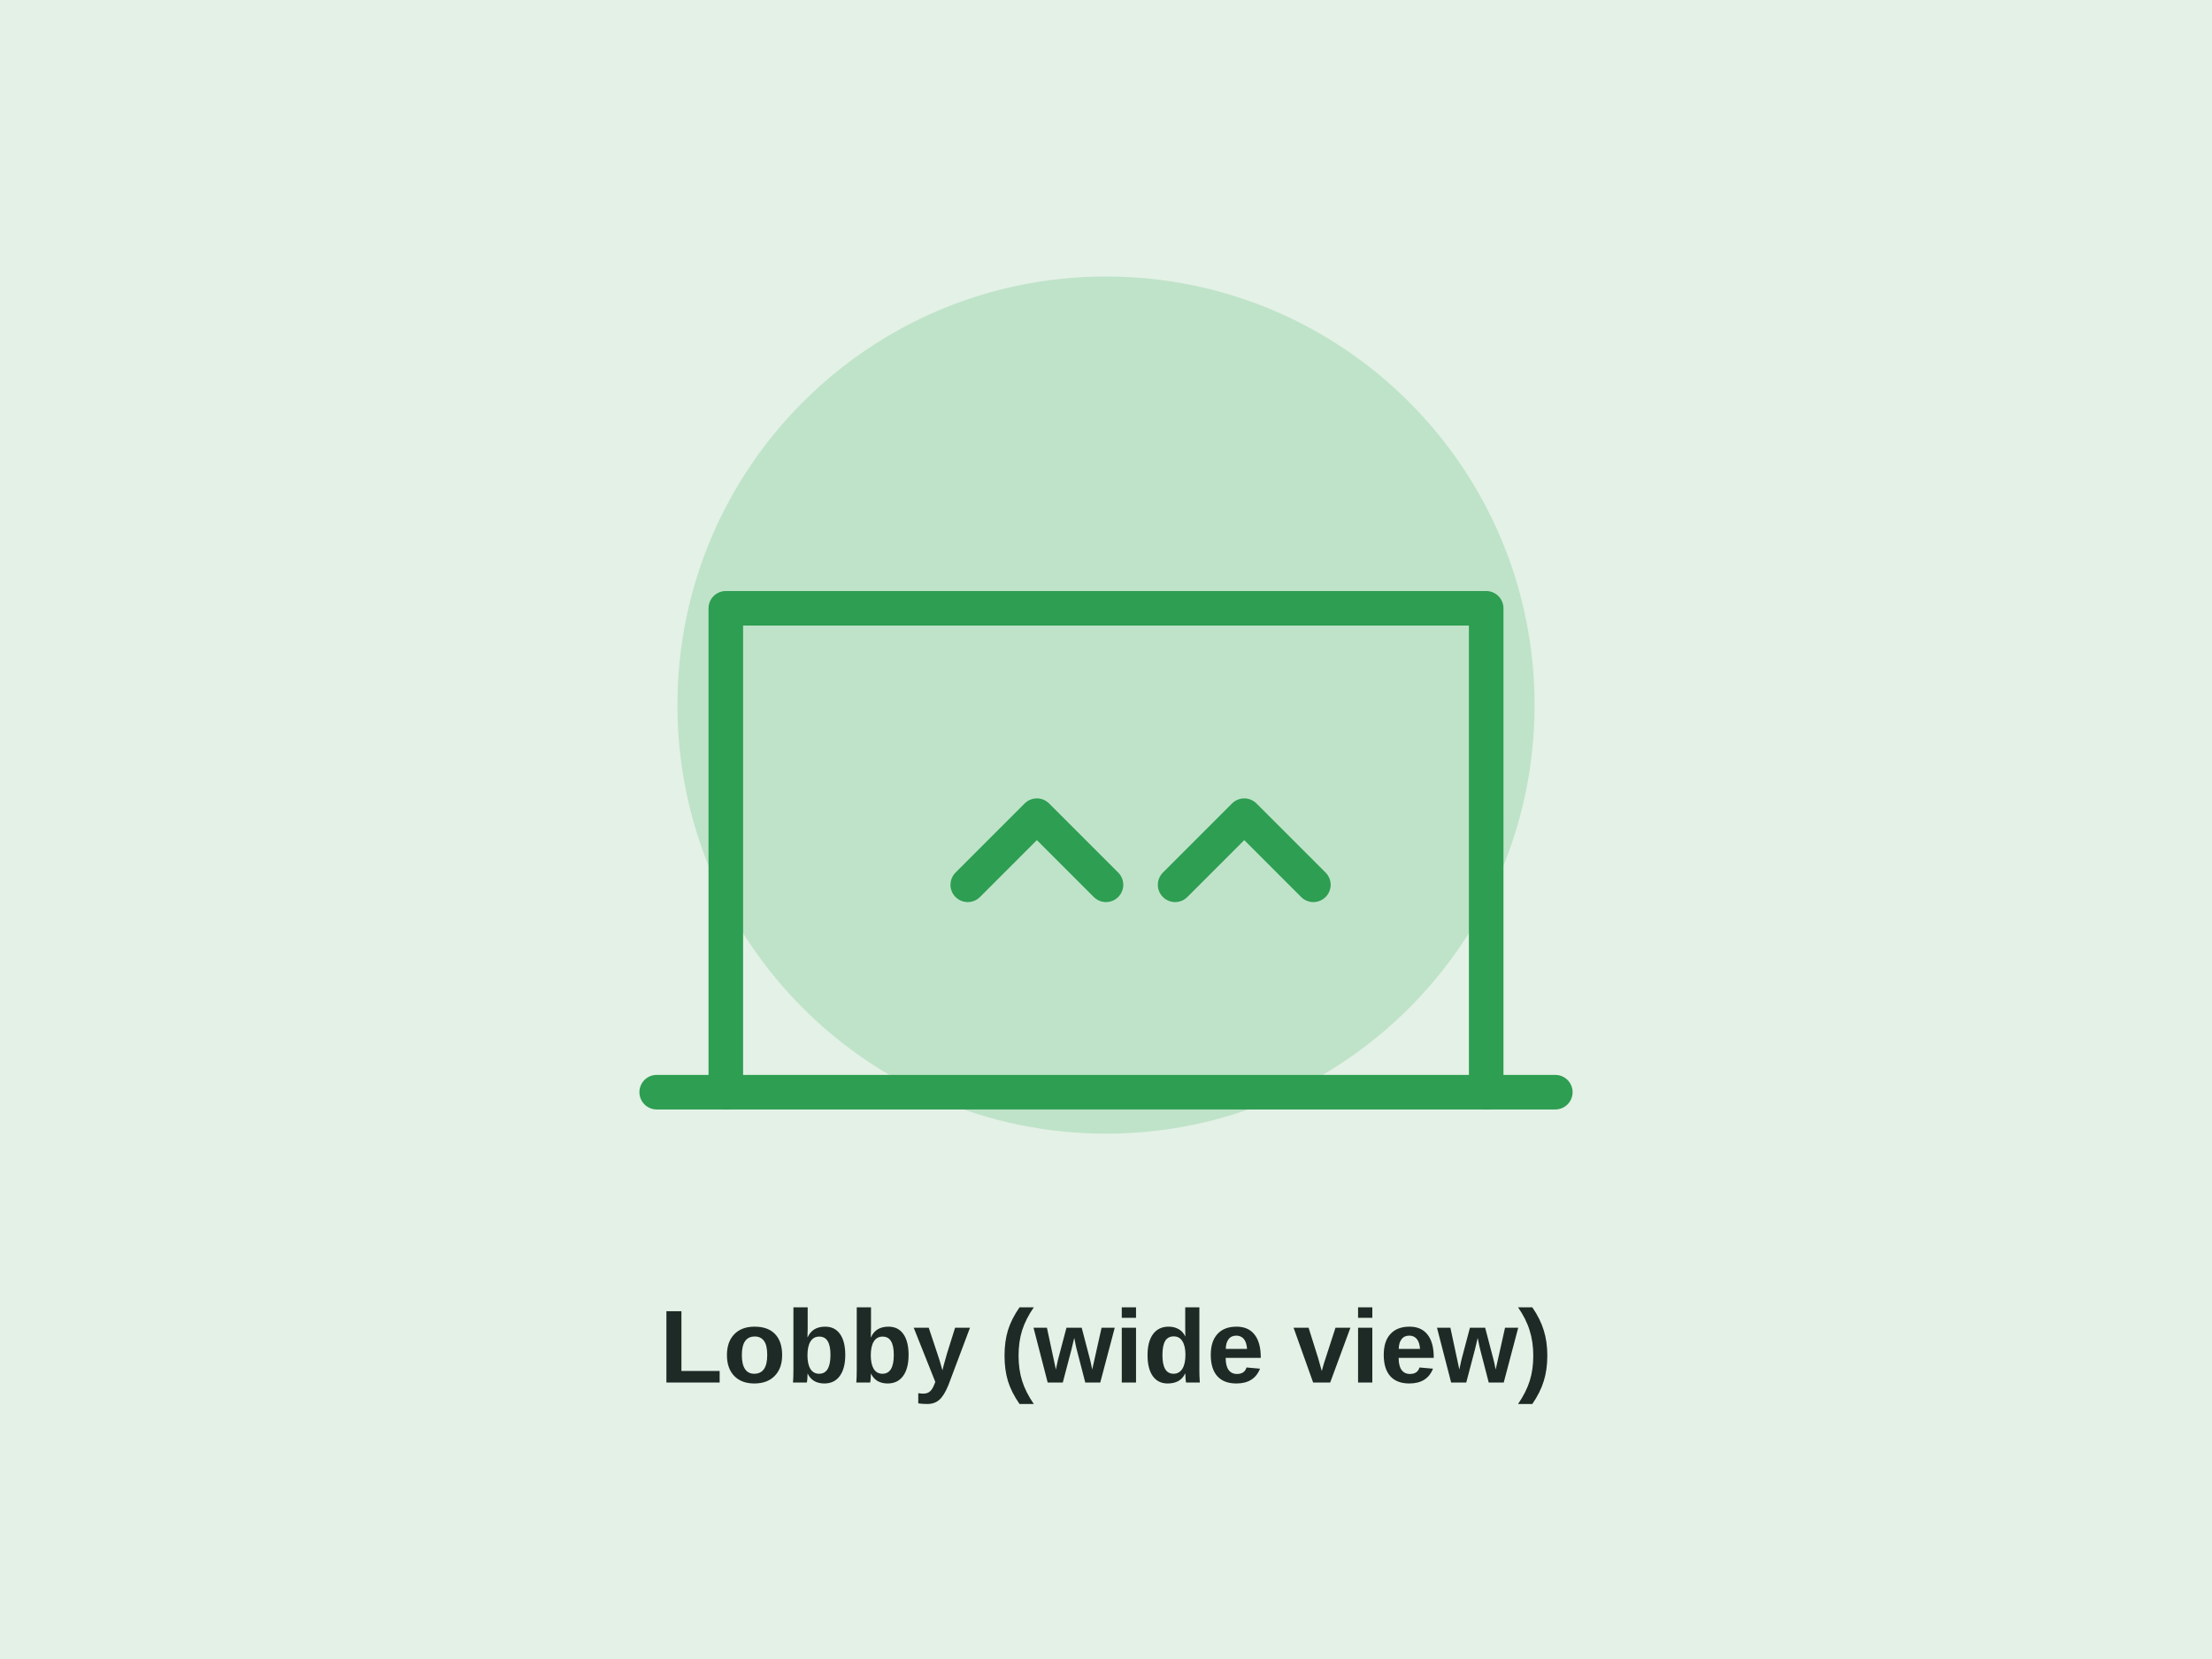
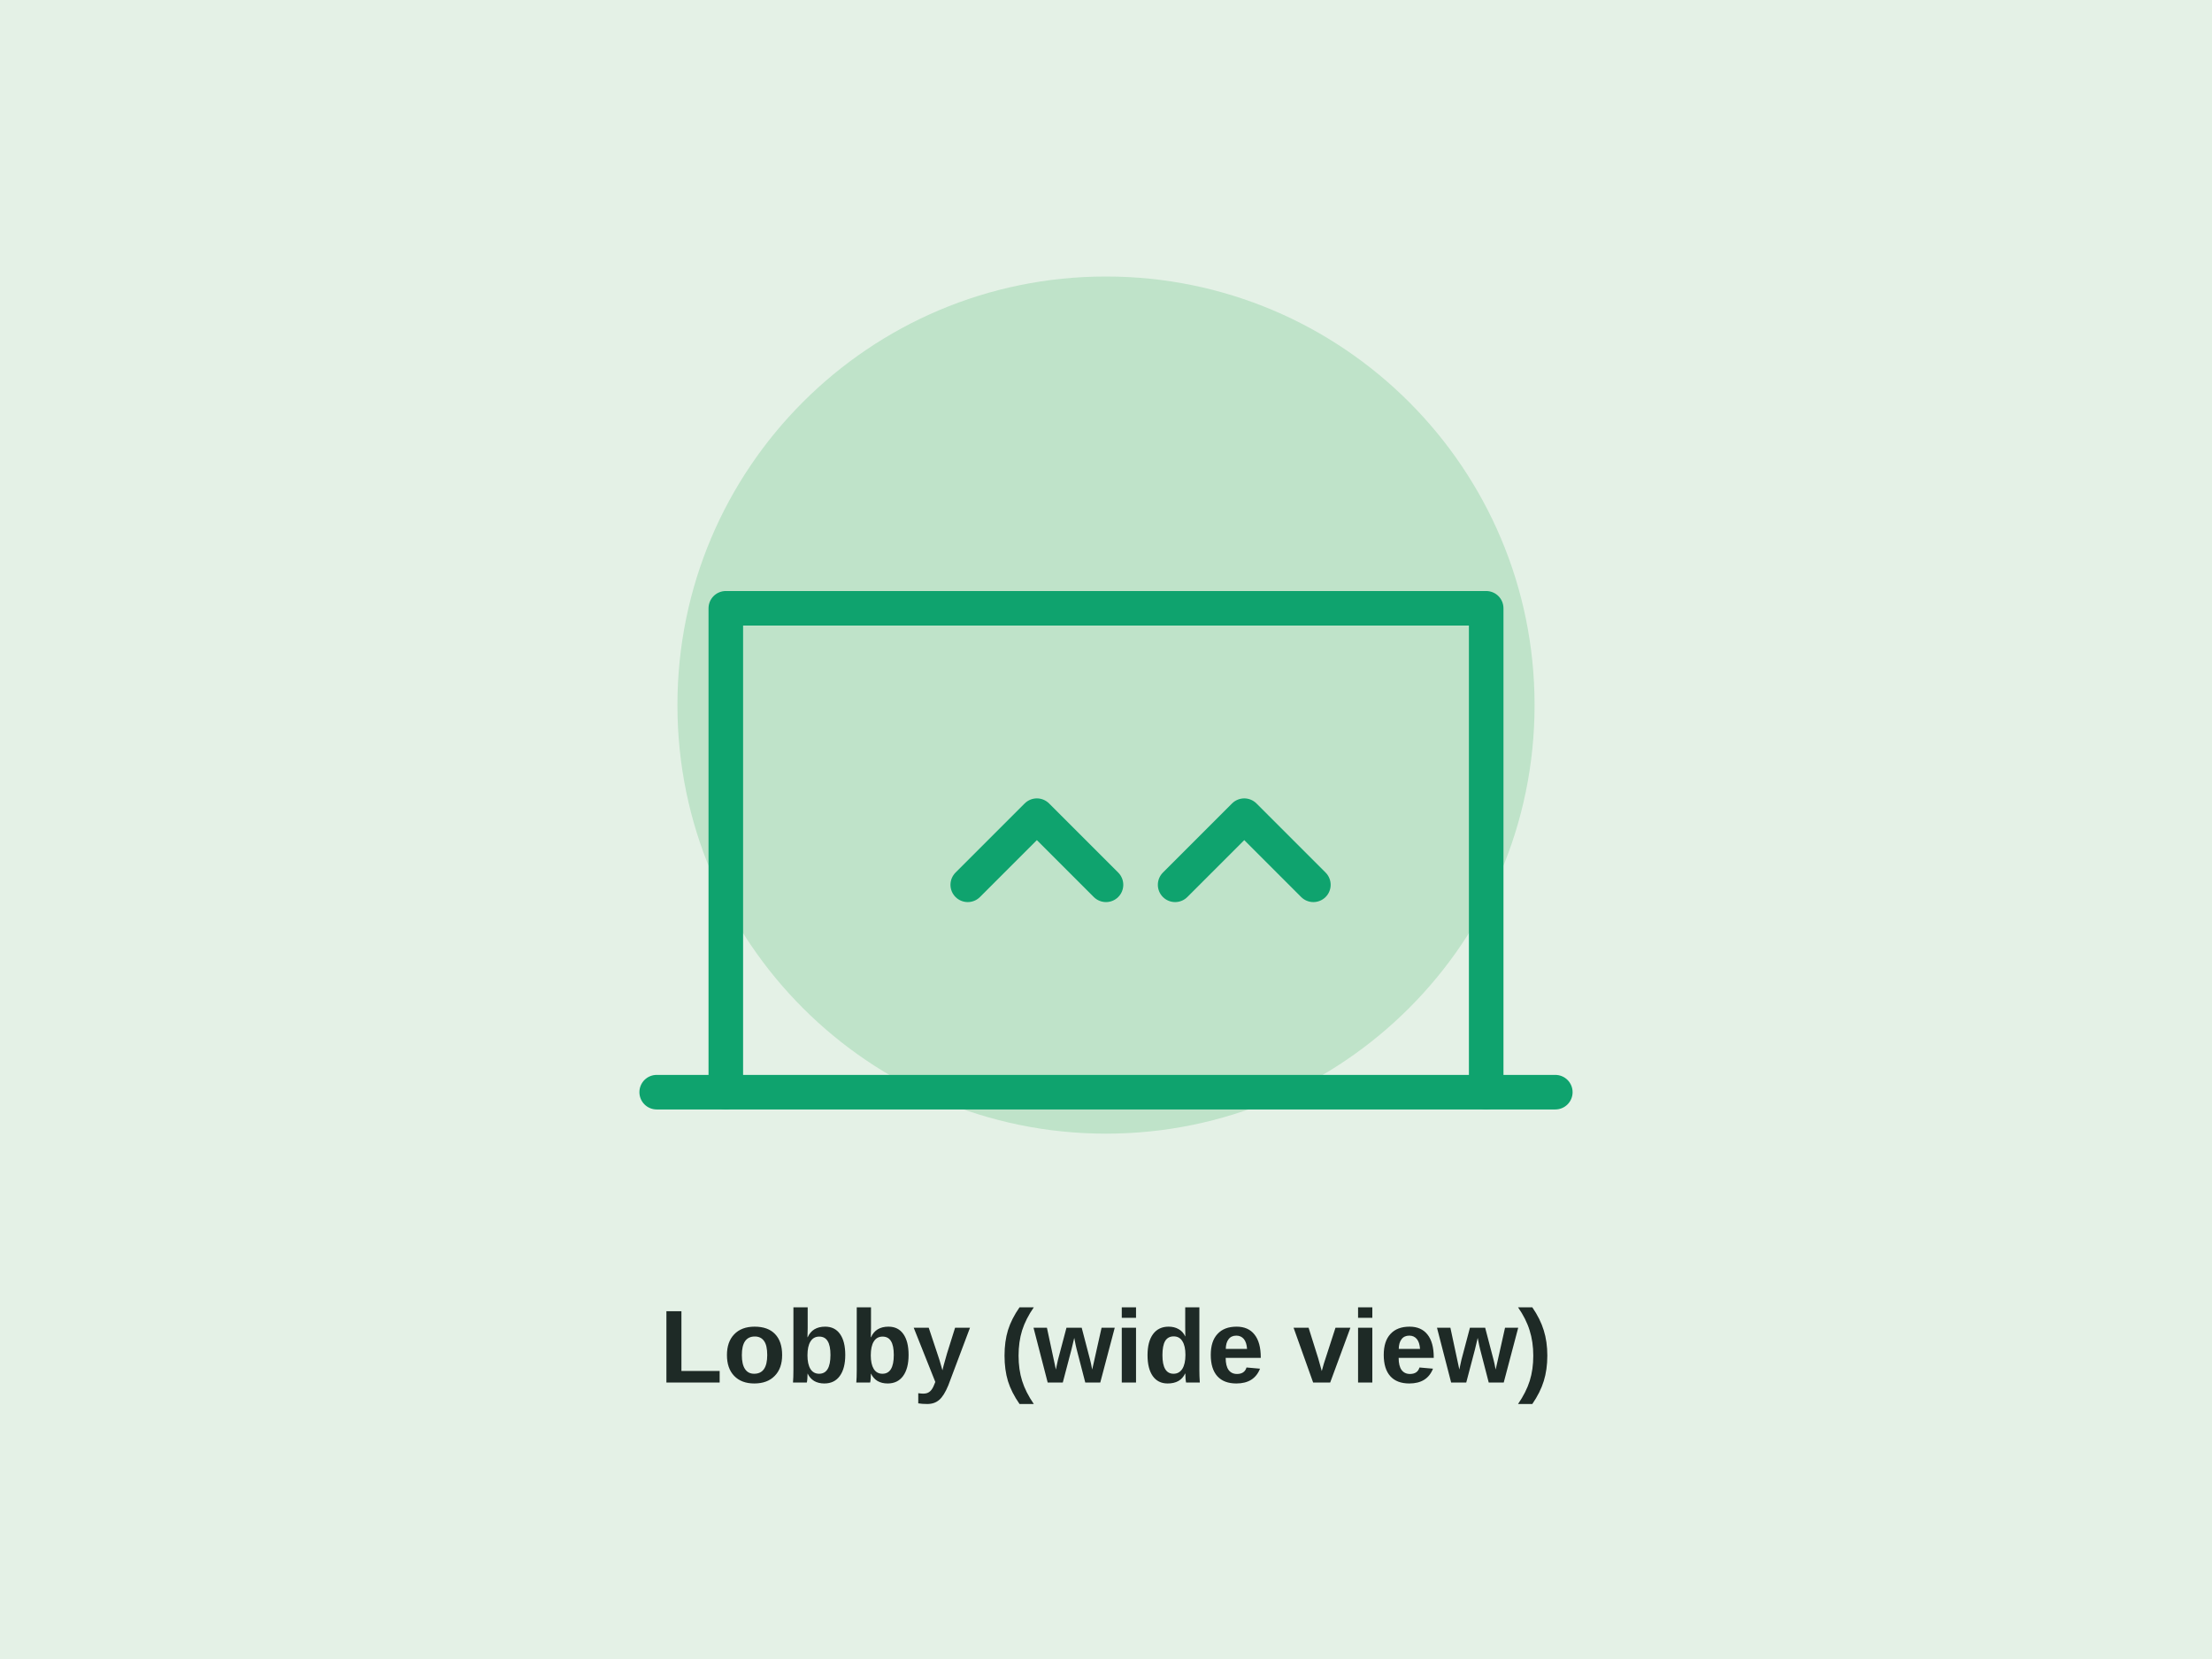
<svg xmlns="http://www.w3.org/2000/svg" viewBox="0 0 320 240">
  <rect width="320" height="240" fill="#E4F1E6" />
  <circle cx="160" cy="102" r="62" fill="#BFE3C9" />
-   <g stroke="#2E9E52" stroke-width="5" fill="none" stroke-linecap="round" stroke-linejoin="round">
+   <g stroke="#0FA36E" stroke-width="5" fill="none" stroke-linecap="round" stroke-linejoin="round">
    <path d="M105 158V88h110v70" />
    <line x1="95" y1="158" x2="225" y2="158" />
    <path d="M140 128l10-10 10 10M170 128l10-10 10 10" />
  </g>
  <text x="160" y="200" font-family="Arial, sans-serif" font-size="15" font-weight="600" fill="#1E2A26" text-anchor="middle">Lobby (wide view)</text>
</svg>
